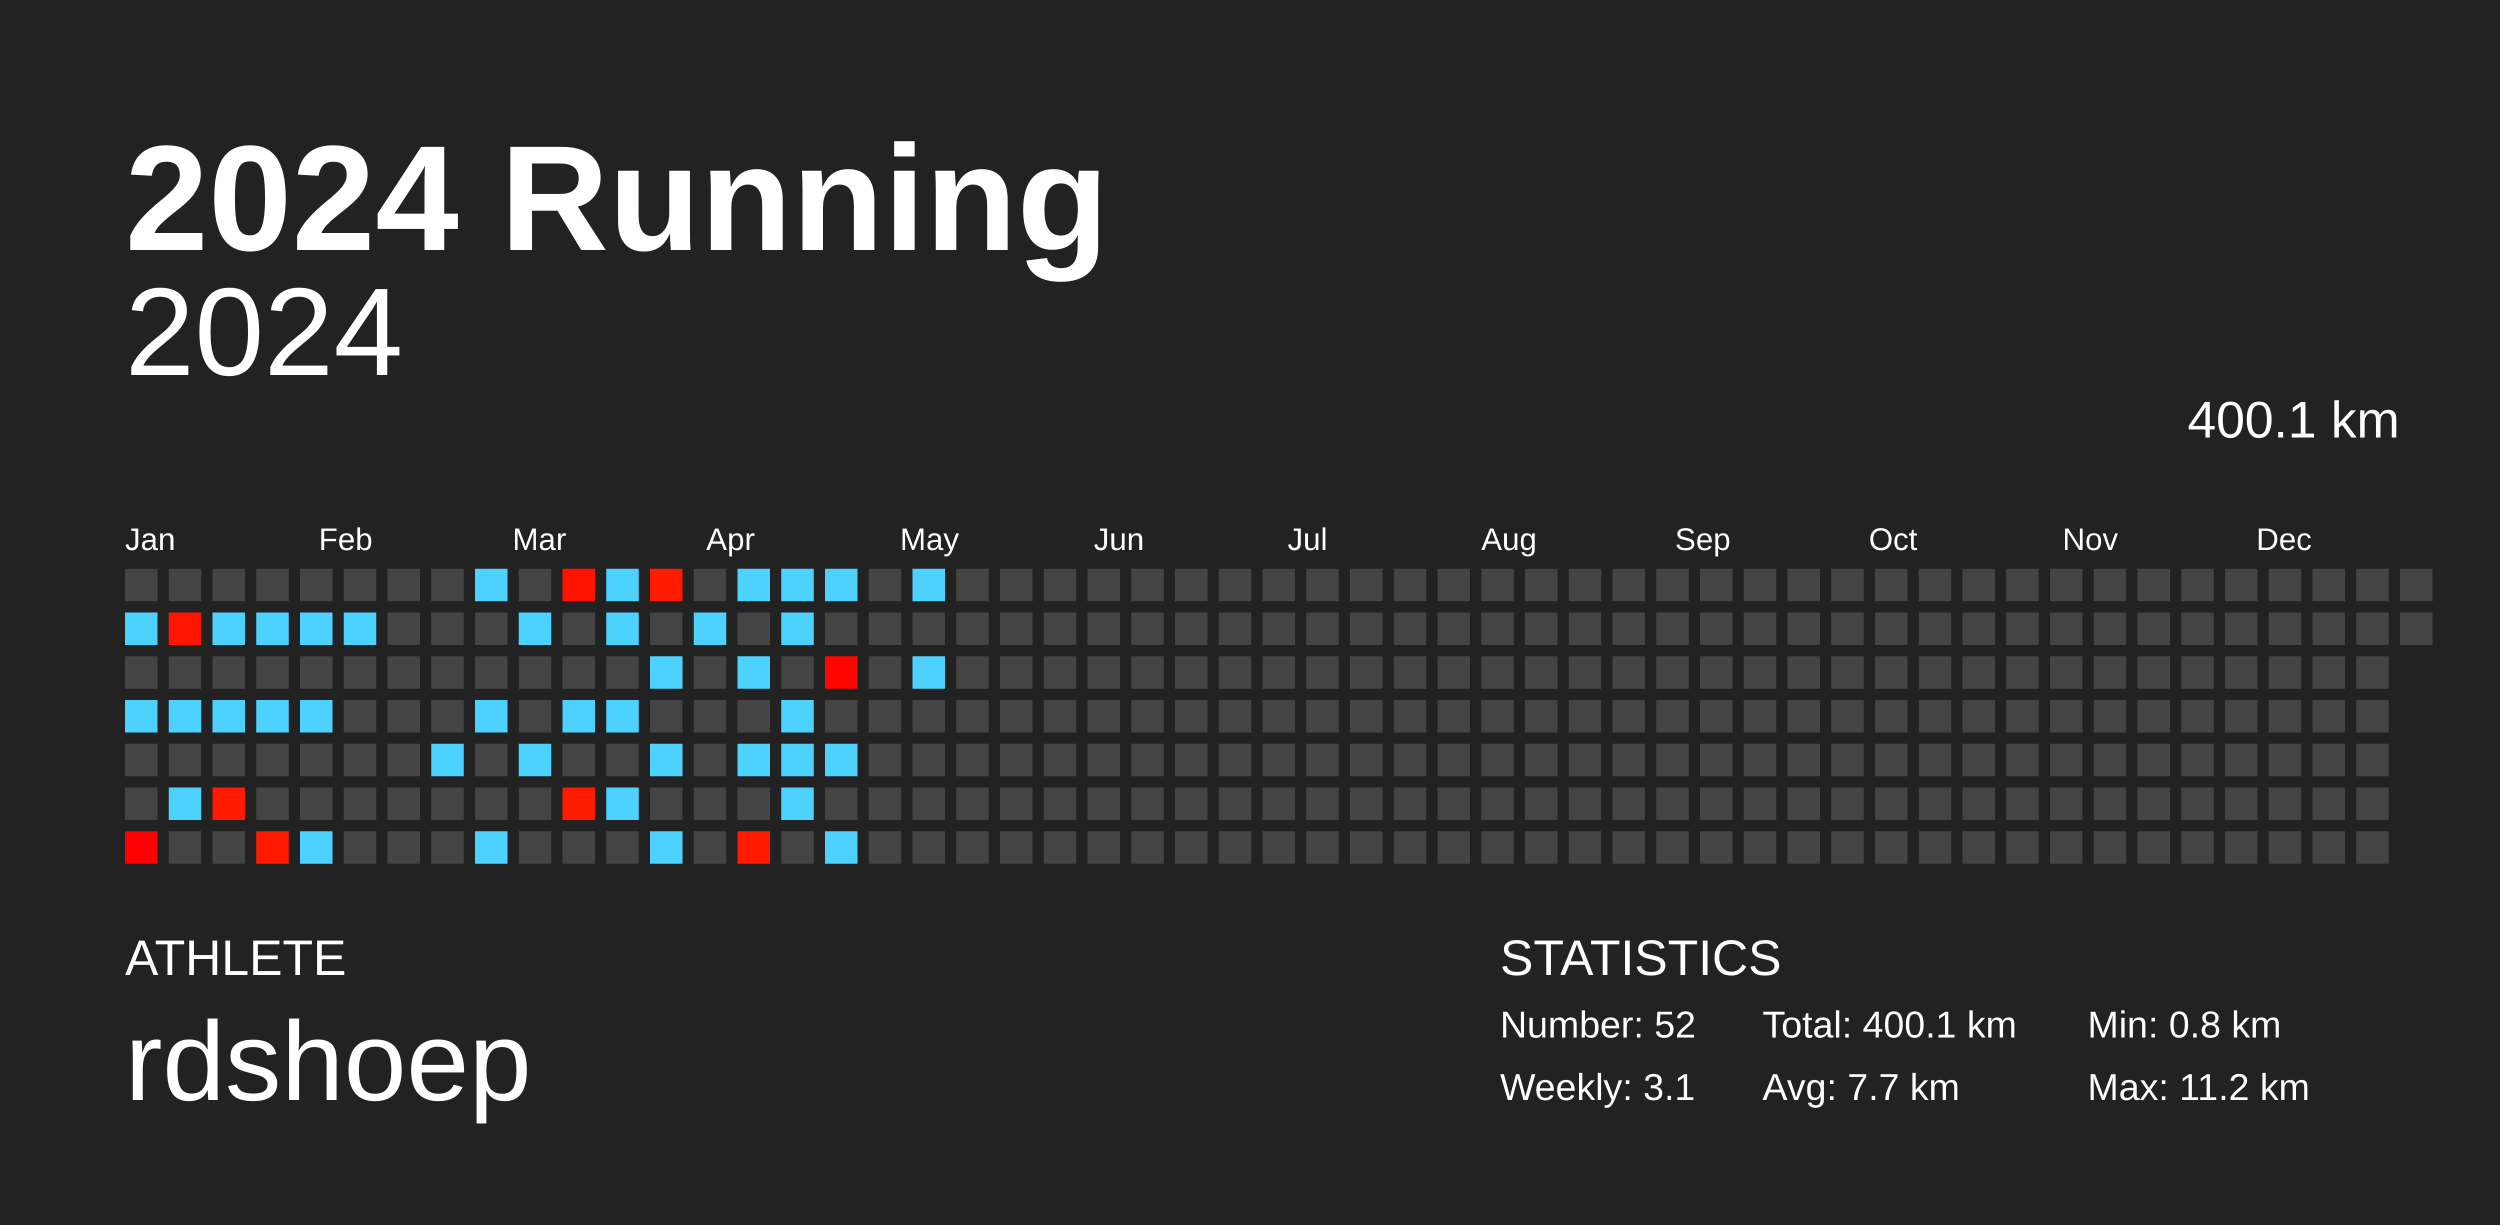
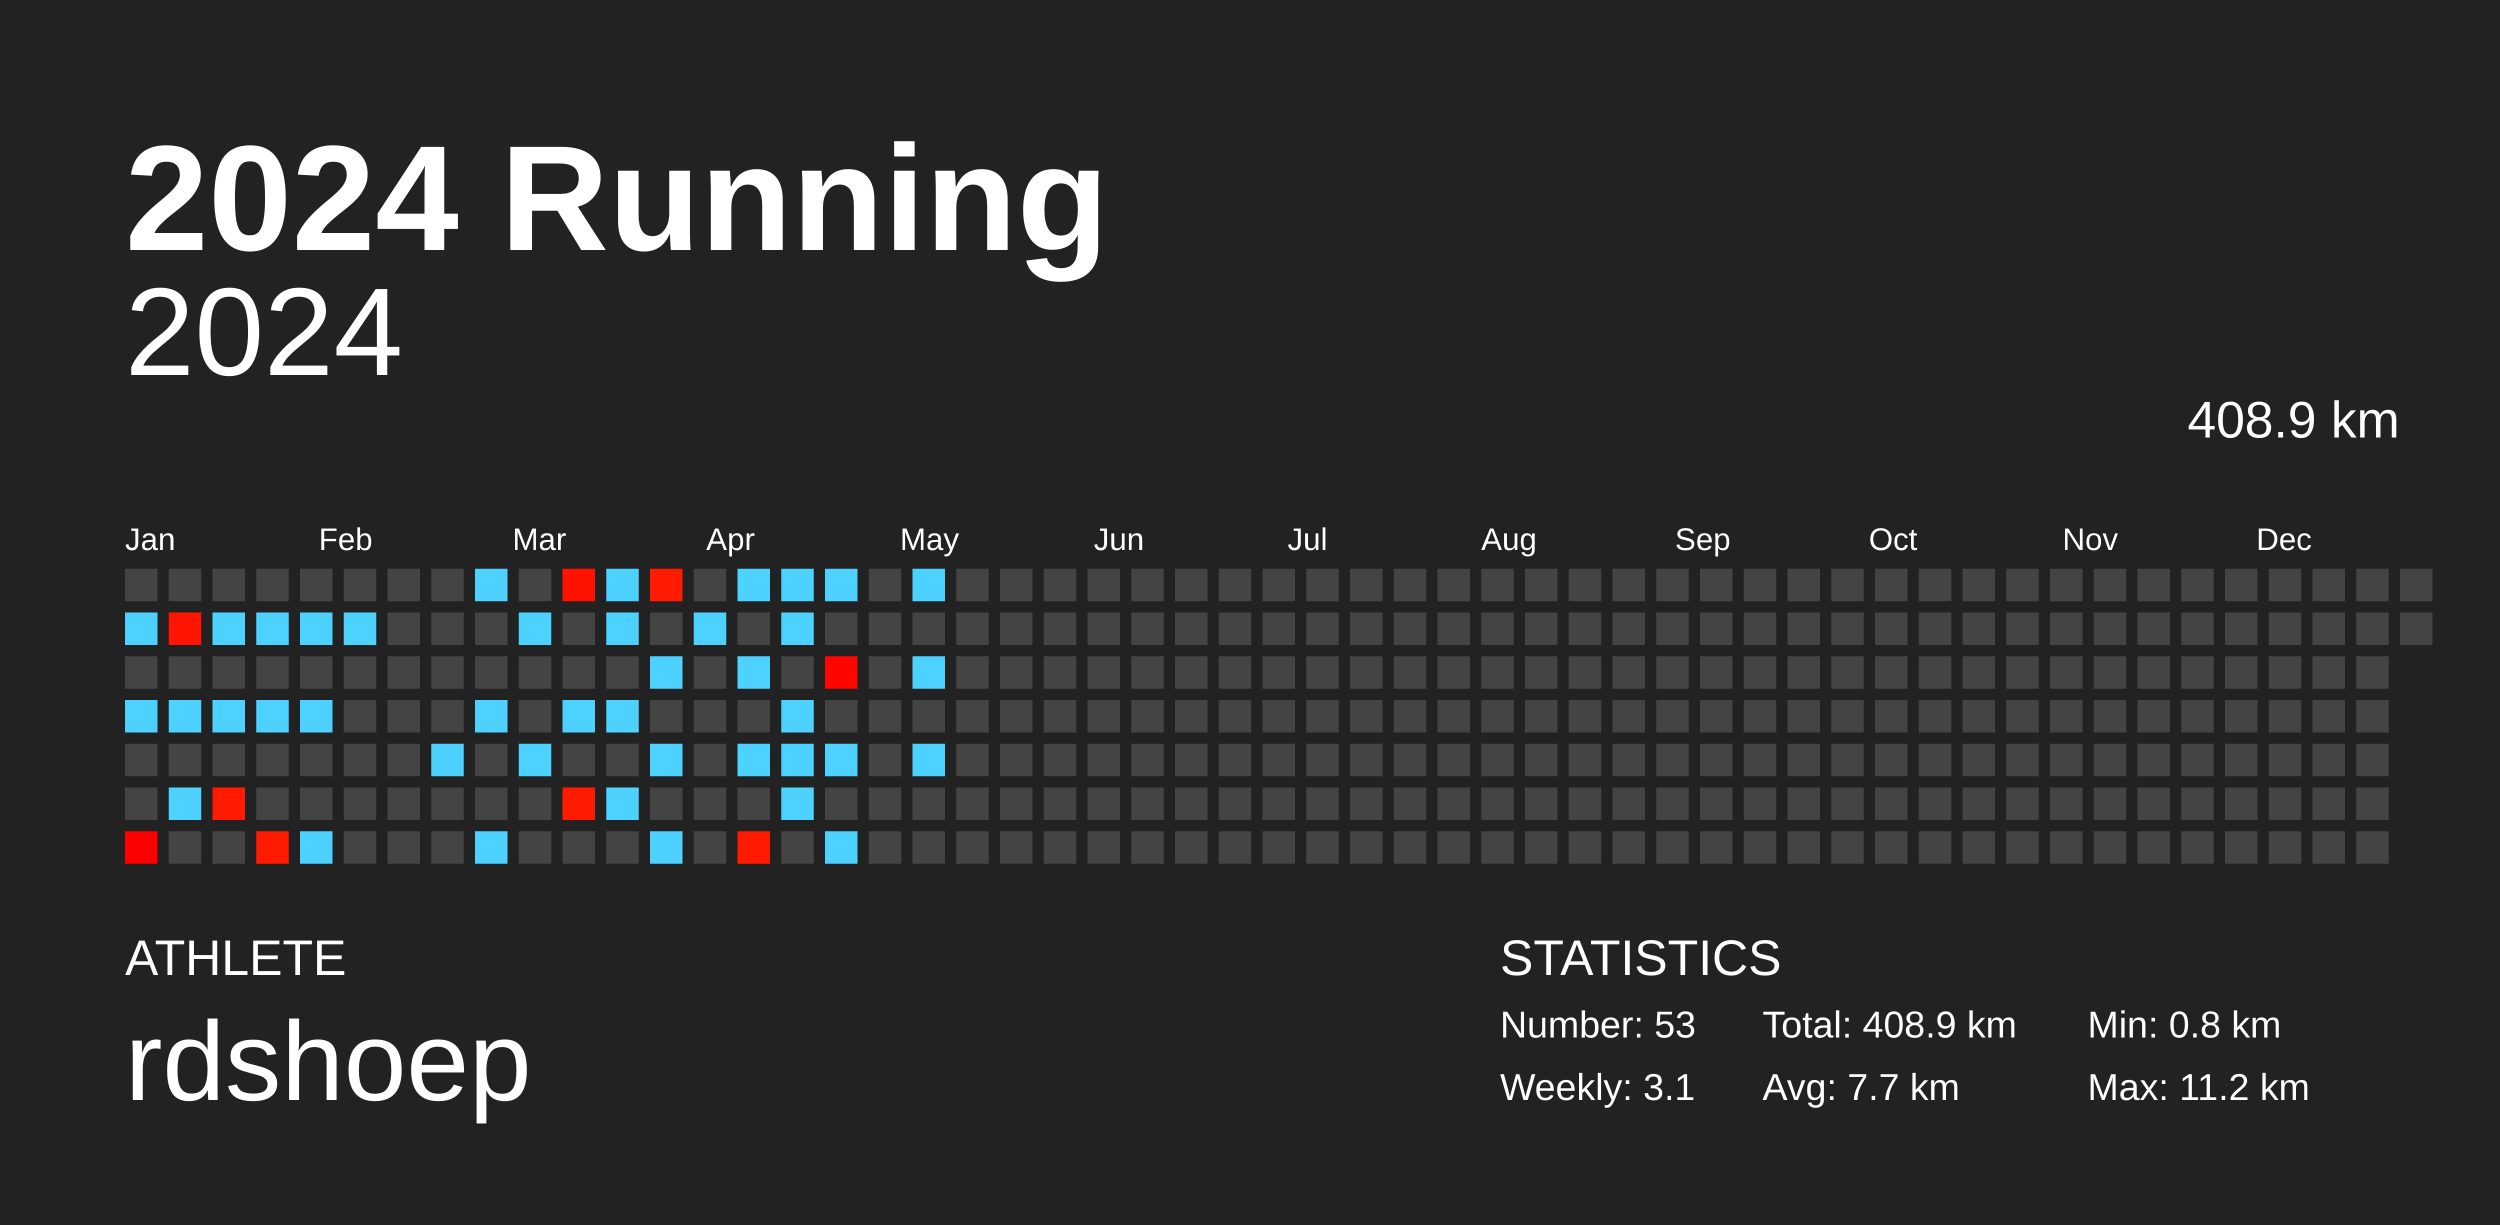
<svg xmlns="http://www.w3.org/2000/svg" baseProfile="full" height="98mm" version="1.1" viewBox="0,0,200,98" width="200mm">
  <defs />
  <rect fill="#222222" height="98" width="200" x="0" y="0" />
  <text fill="#FFFFFF" style="font-size:12px; font-family:Arial; font-weight:bold;" x="10" y="20">2024 Running</text>
  <text fill="#FFFFFF" style="font-size:4px; font-family:Arial" x="10" y="78">ATHLETE</text>
  <text fill="#FFFFFF" style="font-size:9px; font-family:Arial" x="10" y="88">rdshoep</text>
  <text fill="#FFFFFF" style="font-size:4px; font-family:Arial" x="120" y="78">STATISTICS</text>
-   <text fill="#FFFFFF" style="font-size:3px; font-family:Arial" x="120" y="83">Number: 52</text>
+   <text fill="#FFFFFF" style="font-size:3px; font-family:Arial" x="120" y="83">Number: 53</text>
  <text fill="#FFFFFF" style="font-size:3px; font-family:Arial" x="120" y="88">Weekly: 3.1</text>
-   <text fill="#FFFFFF" style="font-size:3px; font-family:Arial" x="141" y="83">Total: 400.1 km</text>
+   <text fill="#FFFFFF" style="font-size:3px; font-family:Arial" x="141" y="83">Total: 408.9 km</text>
  <text fill="#FFFFFF" style="font-size:3px; font-family:Arial" x="141" y="88">Avg: 7.7 km</text>
  <text fill="#FFFFFF" style="font-size:3px; font-family:Arial" x="167" y="83">Min: 0.8 km</text>
  <text fill="#FFFFFF" style="font-size:3px; font-family:Arial" x="167" y="88">Max: 11.2 km</text>
  <text alignment-baseline="hanging" fill="#FFFFFF" style="font-size:10.0px; font-family:Arial;" x="10" y="30">2024</text>
-   <text alignment-baseline="hanging" fill="#FFFFFF" style="font-size:4.125px; font-family:Arial;" x="175" y="35">400.1 km</text>
+   <text alignment-baseline="hanging" fill="#FFFFFF" style="font-size:4.125px; font-family:Arial;" x="175" y="35">408.9 km</text>
  <text fill="#FFFFFF" style="font-size:2.5px; font-family:Arial" x="10.0" y="44">Jan</text>
  <text fill="#FFFFFF" style="font-size:2.5px; font-family:Arial" x="25.5" y="44">Feb</text>
  <text fill="#FFFFFF" style="font-size:2.5px; font-family:Arial" x="41.0" y="44">Mar</text>
  <text fill="#FFFFFF" style="font-size:2.5px; font-family:Arial" x="56.5" y="44">Apr</text>
  <text fill="#FFFFFF" style="font-size:2.5px; font-family:Arial" x="72.0" y="44">May</text>
  <text fill="#FFFFFF" style="font-size:2.5px; font-family:Arial" x="87.5" y="44">Jun</text>
  <text fill="#FFFFFF" style="font-size:2.5px; font-family:Arial" x="103.0" y="44">Jul</text>
  <text fill="#FFFFFF" style="font-size:2.5px; font-family:Arial" x="118.5" y="44">Aug</text>
  <text fill="#FFFFFF" style="font-size:2.5px; font-family:Arial" x="134.0" y="44">Sep</text>
  <text fill="#FFFFFF" style="font-size:2.5px; font-family:Arial" x="149.5" y="44">Oct</text>
  <text fill="#FFFFFF" style="font-size:2.5px; font-family:Arial" x="165.0" y="44">Nov</text>
  <text fill="#FFFFFF" style="font-size:2.5px; font-family:Arial" x="180.5" y="44">Dec</text>
  <rect fill="#444444" height="2.6" width="2.6" x="10.0" y="45.5" />
  <rect fill="#4dd2ff" height="2.6" width="2.6" x="10.0" y="49.0" />
  <rect fill="#444444" height="2.6" width="2.6" x="10.0" y="52.5" />
  <rect fill="#4dd2ff" height="2.6" width="2.6" x="10.0" y="56.0" />
  <rect fill="#444444" height="2.6" width="2.6" x="10.0" y="59.5" />
  <rect fill="#444444" height="2.6" width="2.6" x="10.0" y="63.0" />
  <rect fill="#ff0000" height="2.6" width="2.6" x="10.0" y="66.5" />
  <rect fill="#444444" height="2.6" width="2.6" x="13.5" y="45.5" />
  <rect fill="#ff1500" height="2.6" width="2.6" x="13.5" y="49.0" />
  <rect fill="#444444" height="2.6" width="2.6" x="13.5" y="52.5" />
  <rect fill="#4dd2ff" height="2.6" width="2.6" x="13.5" y="56.0" />
  <rect fill="#444444" height="2.6" width="2.6" x="13.5" y="59.5" />
  <rect fill="#4dd2ff" height="2.6" width="2.6" x="13.5" y="63.0" />
  <rect fill="#444444" height="2.6" width="2.6" x="13.5" y="66.5" />
  <rect fill="#444444" height="2.6" width="2.6" x="17.0" y="45.5" />
  <rect fill="#4dd2ff" height="2.6" width="2.6" x="17.0" y="49.0" />
  <rect fill="#444444" height="2.6" width="2.6" x="17.0" y="52.5" />
  <rect fill="#4dd2ff" height="2.6" width="2.6" x="17.0" y="56.0" />
  <rect fill="#444444" height="2.6" width="2.6" x="17.0" y="59.5" />
  <rect fill="#ff1a00" height="2.6" width="2.6" x="17.0" y="63.0" />
  <rect fill="#444444" height="2.6" width="2.6" x="17.0" y="66.5" />
  <rect fill="#444444" height="2.6" width="2.6" x="20.5" y="45.5" />
  <rect fill="#4dd2ff" height="2.6" width="2.6" x="20.5" y="49.0" />
  <rect fill="#444444" height="2.6" width="2.6" x="20.5" y="52.5" />
  <rect fill="#4dd2ff" height="2.6" width="2.6" x="20.5" y="56.0" />
  <rect fill="#444444" height="2.6" width="2.6" x="20.5" y="59.5" />
  <rect fill="#444444" height="2.6" width="2.6" x="20.5" y="63.0" />
  <rect fill="#ff1a00" height="2.6" width="2.6" x="20.5" y="66.5" />
  <rect fill="#444444" height="2.6" width="2.6" x="24.0" y="45.5" />
  <rect fill="#4dd2ff" height="2.6" width="2.6" x="24.0" y="49.0" />
  <rect fill="#444444" height="2.6" width="2.6" x="24.0" y="52.5" />
  <rect fill="#4dd2ff" height="2.6" width="2.6" x="24.0" y="56.0" />
  <rect fill="#444444" height="2.6" width="2.6" x="24.0" y="59.5" />
  <rect fill="#444444" height="2.6" width="2.6" x="24.0" y="63.0" />
  <rect fill="#4dd2ff" height="2.6" width="2.6" x="24.0" y="66.5" />
  <rect fill="#444444" height="2.6" width="2.6" x="27.5" y="45.5" />
  <rect fill="#4dd2ff" height="2.6" width="2.6" x="27.5" y="49.0" />
  <rect fill="#444444" height="2.6" width="2.6" x="27.5" y="52.5" />
  <rect fill="#444444" height="2.6" width="2.6" x="27.5" y="56.0" />
  <rect fill="#444444" height="2.6" width="2.6" x="27.5" y="59.5" />
  <rect fill="#444444" height="2.6" width="2.6" x="27.5" y="63.0" />
  <rect fill="#444444" height="2.6" width="2.6" x="27.5" y="66.5" />
  <rect fill="#444444" height="2.6" width="2.6" x="31.0" y="45.5" />
  <rect fill="#444444" height="2.6" width="2.6" x="31.0" y="49.0" />
  <rect fill="#444444" height="2.6" width="2.6" x="31.0" y="52.5" />
  <rect fill="#444444" height="2.6" width="2.6" x="31.0" y="56.0" />
  <rect fill="#444444" height="2.6" width="2.6" x="31.0" y="59.5" />
  <rect fill="#444444" height="2.6" width="2.6" x="31.0" y="63.0" />
  <rect fill="#444444" height="2.6" width="2.6" x="31.0" y="66.5" />
  <rect fill="#444444" height="2.6" width="2.6" x="34.5" y="45.5" />
  <rect fill="#444444" height="2.6" width="2.6" x="34.5" y="49.0" />
  <rect fill="#444444" height="2.6" width="2.6" x="34.5" y="52.5" />
  <rect fill="#444444" height="2.6" width="2.6" x="34.5" y="56.0" />
  <rect fill="#4dd2ff" height="2.6" width="2.6" x="34.5" y="59.5" />
  <rect fill="#444444" height="2.6" width="2.6" x="34.5" y="63.0" />
  <rect fill="#444444" height="2.6" width="2.6" x="34.5" y="66.5" />
  <rect fill="#4dd2ff" height="2.6" width="2.6" x="38.0" y="45.5" />
  <rect fill="#444444" height="2.6" width="2.6" x="38.0" y="49.0" />
  <rect fill="#444444" height="2.6" width="2.6" x="38.0" y="52.5" />
  <rect fill="#4dd2ff" height="2.6" width="2.6" x="38.0" y="56.0" />
  <rect fill="#444444" height="2.6" width="2.6" x="38.0" y="59.5" />
  <rect fill="#444444" height="2.6" width="2.6" x="38.0" y="63.0" />
  <rect fill="#4dd2ff" height="2.6" width="2.6" x="38.0" y="66.5" />
  <rect fill="#444444" height="2.6" width="2.6" x="41.5" y="45.5" />
  <rect fill="#4dd2ff" height="2.6" width="2.6" x="41.5" y="49.0" />
  <rect fill="#444444" height="2.6" width="2.6" x="41.5" y="52.5" />
  <rect fill="#444444" height="2.6" width="2.6" x="41.5" y="56.0" />
  <rect fill="#4dd2ff" height="2.6" width="2.6" x="41.5" y="59.5" />
  <rect fill="#444444" height="2.6" width="2.6" x="41.5" y="63.0" />
  <rect fill="#444444" height="2.6" width="2.6" x="41.5" y="66.5" />
  <rect fill="#ff1300" height="2.6" width="2.6" x="45.0" y="45.5" />
  <rect fill="#444444" height="2.6" width="2.6" x="45.0" y="49.0" />
  <rect fill="#444444" height="2.6" width="2.6" x="45.0" y="52.5" />
  <rect fill="#4dd2ff" height="2.6" width="2.6" x="45.0" y="56.0" />
  <rect fill="#444444" height="2.6" width="2.6" x="45.0" y="59.5" />
  <rect fill="#ff1b00" height="2.6" width="2.6" x="45.0" y="63.0" />
  <rect fill="#444444" height="2.6" width="2.6" x="45.0" y="66.5" />
  <rect fill="#4dd2ff" height="2.6" width="2.6" x="48.5" y="45.5" />
  <rect fill="#4dd2ff" height="2.6" width="2.6" x="48.5" y="49.0" />
  <rect fill="#444444" height="2.6" width="2.6" x="48.5" y="52.5" />
  <rect fill="#4dd2ff" height="2.6" width="2.6" x="48.5" y="56.0" />
  <rect fill="#444444" height="2.6" width="2.6" x="48.5" y="59.5" />
  <rect fill="#4dd2ff" height="2.6" width="2.6" x="48.5" y="63.0" />
  <rect fill="#444444" height="2.6" width="2.6" x="48.5" y="66.5" />
  <rect fill="#ff1b00" height="2.6" width="2.6" x="52.0" y="45.5" />
  <rect fill="#444444" height="2.6" width="2.6" x="52.0" y="49.0" />
  <rect fill="#4dd2ff" height="2.6" width="2.6" x="52.0" y="52.5" />
  <rect fill="#444444" height="2.6" width="2.6" x="52.0" y="56.0" />
  <rect fill="#4dd2ff" height="2.6" width="2.6" x="52.0" y="59.5" />
  <rect fill="#444444" height="2.6" width="2.6" x="52.0" y="63.0" />
  <rect fill="#4dd2ff" height="2.6" width="2.6" x="52.0" y="66.5" />
  <rect fill="#444444" height="2.6" width="2.6" x="55.5" y="45.5" />
  <rect fill="#4dd2ff" height="2.6" width="2.6" x="55.5" y="49.0" />
  <rect fill="#444444" height="2.6" width="2.6" x="55.5" y="52.5" />
  <rect fill="#444444" height="2.6" width="2.6" x="55.5" y="56.0" />
  <rect fill="#444444" height="2.6" width="2.6" x="55.5" y="59.5" />
  <rect fill="#444444" height="2.6" width="2.6" x="55.5" y="63.0" />
  <rect fill="#444444" height="2.6" width="2.6" x="55.5" y="66.5" />
  <rect fill="#4dd2ff" height="2.6" width="2.6" x="59.0" y="45.5" />
  <rect fill="#444444" height="2.6" width="2.6" x="59.0" y="49.0" />
  <rect fill="#4dd2ff" height="2.6" width="2.6" x="59.0" y="52.5" />
  <rect fill="#444444" height="2.6" width="2.6" x="59.0" y="56.0" />
  <rect fill="#4dd2ff" height="2.6" width="2.6" x="59.0" y="59.5" />
  <rect fill="#444444" height="2.6" width="2.6" x="59.0" y="63.0" />
  <rect fill="#ff1a00" height="2.6" width="2.6" x="59.0" y="66.5" />
  <rect fill="#4dd2ff" height="2.6" width="2.6" x="62.5" y="45.5" />
  <rect fill="#4dd2ff" height="2.6" width="2.6" x="62.5" y="49.0" />
  <rect fill="#444444" height="2.6" width="2.6" x="62.5" y="52.5" />
  <rect fill="#4dd2ff" height="2.6" width="2.6" x="62.5" y="56.0" />
  <rect fill="#4dd2ff" height="2.6" width="2.6" x="62.5" y="59.5" />
  <rect fill="#4dd2ff" height="2.6" width="2.6" x="62.5" y="63.0" />
  <rect fill="#444444" height="2.6" width="2.6" x="62.5" y="66.5" />
  <rect fill="#4dd2ff" height="2.6" width="2.6" x="66.0" y="45.5" />
  <rect fill="#444444" height="2.6" width="2.6" x="66.0" y="49.0" />
  <rect fill="#ff0500" height="2.6" width="2.6" x="66.0" y="52.5" />
  <rect fill="#444444" height="2.6" width="2.6" x="66.0" y="56.0" />
  <rect fill="#4dd2ff" height="2.6" width="2.6" x="66.0" y="59.5" />
  <rect fill="#444444" height="2.6" width="2.6" x="66.0" y="63.0" />
  <rect fill="#4dd2ff" height="2.6" width="2.6" x="66.0" y="66.5" />
  <rect fill="#444444" height="2.6" width="2.6" x="69.5" y="45.5" />
  <rect fill="#444444" height="2.6" width="2.6" x="69.5" y="49.0" />
  <rect fill="#444444" height="2.6" width="2.6" x="69.5" y="52.5" />
  <rect fill="#444444" height="2.6" width="2.6" x="69.5" y="56.0" />
  <rect fill="#444444" height="2.6" width="2.6" x="69.5" y="59.5" />
  <rect fill="#444444" height="2.6" width="2.6" x="69.5" y="63.0" />
  <rect fill="#444444" height="2.6" width="2.6" x="69.5" y="66.5" />
  <rect fill="#4dd2ff" height="2.6" width="2.6" x="73.0" y="45.5" />
  <rect fill="#444444" height="2.6" width="2.6" x="73.0" y="49.0" />
  <rect fill="#4dd2ff" height="2.6" width="2.6" x="73.0" y="52.5" />
  <rect fill="#444444" height="2.6" width="2.6" x="73.0" y="56.0" />
-   <rect fill="#444444" height="2.6" width="2.6" x="73.0" y="59.5" />
+   <rect fill="#4dd2ff" height="2.6" width="2.6" x="73.0" y="59.5" />
  <rect fill="#444444" height="2.6" width="2.6" x="73.0" y="63.0" />
  <rect fill="#444444" height="2.6" width="2.6" x="73.0" y="66.5" />
  <rect fill="#444444" height="2.6" width="2.6" x="76.5" y="45.5" />
  <rect fill="#444444" height="2.6" width="2.6" x="76.5" y="49.0" />
  <rect fill="#444444" height="2.6" width="2.6" x="76.5" y="52.5" />
  <rect fill="#444444" height="2.6" width="2.6" x="76.5" y="56.0" />
  <rect fill="#444444" height="2.6" width="2.6" x="76.5" y="59.5" />
  <rect fill="#444444" height="2.6" width="2.6" x="76.5" y="63.0" />
  <rect fill="#444444" height="2.6" width="2.6" x="76.5" y="66.5" />
  <rect fill="#444444" height="2.6" width="2.6" x="80.0" y="45.5" />
  <rect fill="#444444" height="2.6" width="2.6" x="80.0" y="49.0" />
  <rect fill="#444444" height="2.6" width="2.6" x="80.0" y="52.5" />
  <rect fill="#444444" height="2.6" width="2.6" x="80.0" y="56.0" />
  <rect fill="#444444" height="2.6" width="2.6" x="80.0" y="59.5" />
  <rect fill="#444444" height="2.6" width="2.6" x="80.0" y="63.0" />
  <rect fill="#444444" height="2.6" width="2.6" x="80.0" y="66.5" />
  <rect fill="#444444" height="2.6" width="2.6" x="83.5" y="45.5" />
  <rect fill="#444444" height="2.6" width="2.6" x="83.5" y="49.0" />
  <rect fill="#444444" height="2.6" width="2.6" x="83.5" y="52.5" />
  <rect fill="#444444" height="2.6" width="2.6" x="83.5" y="56.0" />
  <rect fill="#444444" height="2.6" width="2.6" x="83.5" y="59.5" />
  <rect fill="#444444" height="2.6" width="2.6" x="83.5" y="63.0" />
  <rect fill="#444444" height="2.6" width="2.6" x="83.5" y="66.5" />
  <rect fill="#444444" height="2.6" width="2.6" x="87.0" y="45.5" />
  <rect fill="#444444" height="2.6" width="2.6" x="87.0" y="49.0" />
  <rect fill="#444444" height="2.6" width="2.6" x="87.0" y="52.5" />
  <rect fill="#444444" height="2.6" width="2.6" x="87.0" y="56.0" />
  <rect fill="#444444" height="2.6" width="2.6" x="87.0" y="59.5" />
  <rect fill="#444444" height="2.6" width="2.6" x="87.0" y="63.0" />
  <rect fill="#444444" height="2.6" width="2.6" x="87.0" y="66.5" />
  <rect fill="#444444" height="2.6" width="2.6" x="90.5" y="45.5" />
  <rect fill="#444444" height="2.6" width="2.6" x="90.5" y="49.0" />
  <rect fill="#444444" height="2.6" width="2.6" x="90.5" y="52.5" />
  <rect fill="#444444" height="2.6" width="2.6" x="90.5" y="56.0" />
  <rect fill="#444444" height="2.6" width="2.6" x="90.5" y="59.5" />
  <rect fill="#444444" height="2.6" width="2.6" x="90.5" y="63.0" />
  <rect fill="#444444" height="2.6" width="2.6" x="90.5" y="66.5" />
  <rect fill="#444444" height="2.6" width="2.6" x="94.0" y="45.5" />
  <rect fill="#444444" height="2.6" width="2.6" x="94.0" y="49.0" />
  <rect fill="#444444" height="2.6" width="2.6" x="94.0" y="52.5" />
  <rect fill="#444444" height="2.6" width="2.6" x="94.0" y="56.0" />
  <rect fill="#444444" height="2.6" width="2.6" x="94.0" y="59.5" />
  <rect fill="#444444" height="2.6" width="2.6" x="94.0" y="63.0" />
  <rect fill="#444444" height="2.6" width="2.6" x="94.0" y="66.5" />
  <rect fill="#444444" height="2.6" width="2.6" x="97.5" y="45.5" />
  <rect fill="#444444" height="2.6" width="2.6" x="97.5" y="49.0" />
  <rect fill="#444444" height="2.6" width="2.6" x="97.5" y="52.5" />
  <rect fill="#444444" height="2.6" width="2.6" x="97.5" y="56.0" />
  <rect fill="#444444" height="2.6" width="2.6" x="97.5" y="59.5" />
  <rect fill="#444444" height="2.6" width="2.6" x="97.5" y="63.0" />
  <rect fill="#444444" height="2.6" width="2.6" x="97.5" y="66.5" />
  <rect fill="#444444" height="2.6" width="2.6" x="101.0" y="45.5" />
  <rect fill="#444444" height="2.6" width="2.6" x="101.0" y="49.0" />
  <rect fill="#444444" height="2.6" width="2.6" x="101.0" y="52.5" />
  <rect fill="#444444" height="2.6" width="2.6" x="101.0" y="56.0" />
  <rect fill="#444444" height="2.6" width="2.6" x="101.0" y="59.5" />
  <rect fill="#444444" height="2.6" width="2.6" x="101.0" y="63.0" />
  <rect fill="#444444" height="2.6" width="2.6" x="101.0" y="66.5" />
  <rect fill="#444444" height="2.6" width="2.6" x="104.5" y="45.5" />
  <rect fill="#444444" height="2.6" width="2.6" x="104.5" y="49.0" />
  <rect fill="#444444" height="2.6" width="2.6" x="104.5" y="52.5" />
  <rect fill="#444444" height="2.6" width="2.6" x="104.5" y="56.0" />
  <rect fill="#444444" height="2.6" width="2.6" x="104.5" y="59.5" />
  <rect fill="#444444" height="2.6" width="2.6" x="104.5" y="63.0" />
  <rect fill="#444444" height="2.6" width="2.6" x="104.5" y="66.5" />
  <rect fill="#444444" height="2.6" width="2.6" x="108.0" y="45.5" />
  <rect fill="#444444" height="2.6" width="2.6" x="108.0" y="49.0" />
  <rect fill="#444444" height="2.6" width="2.6" x="108.0" y="52.5" />
  <rect fill="#444444" height="2.6" width="2.6" x="108.0" y="56.0" />
  <rect fill="#444444" height="2.6" width="2.6" x="108.0" y="59.5" />
  <rect fill="#444444" height="2.6" width="2.6" x="108.0" y="63.0" />
  <rect fill="#444444" height="2.6" width="2.6" x="108.0" y="66.5" />
  <rect fill="#444444" height="2.6" width="2.6" x="111.5" y="45.5" />
  <rect fill="#444444" height="2.6" width="2.6" x="111.5" y="49.0" />
  <rect fill="#444444" height="2.6" width="2.6" x="111.5" y="52.5" />
  <rect fill="#444444" height="2.6" width="2.6" x="111.5" y="56.0" />
  <rect fill="#444444" height="2.6" width="2.6" x="111.5" y="59.5" />
  <rect fill="#444444" height="2.6" width="2.6" x="111.5" y="63.0" />
  <rect fill="#444444" height="2.6" width="2.6" x="111.5" y="66.5" />
  <rect fill="#444444" height="2.6" width="2.6" x="115.0" y="45.5" />
  <rect fill="#444444" height="2.6" width="2.6" x="115.0" y="49.0" />
  <rect fill="#444444" height="2.6" width="2.6" x="115.0" y="52.5" />
  <rect fill="#444444" height="2.6" width="2.6" x="115.0" y="56.0" />
  <rect fill="#444444" height="2.6" width="2.6" x="115.0" y="59.5" />
  <rect fill="#444444" height="2.6" width="2.6" x="115.0" y="63.0" />
  <rect fill="#444444" height="2.6" width="2.6" x="115.0" y="66.5" />
  <rect fill="#444444" height="2.6" width="2.6" x="118.5" y="45.5" />
  <rect fill="#444444" height="2.6" width="2.6" x="118.5" y="49.0" />
  <rect fill="#444444" height="2.6" width="2.6" x="118.5" y="52.5" />
  <rect fill="#444444" height="2.6" width="2.6" x="118.5" y="56.0" />
  <rect fill="#444444" height="2.6" width="2.6" x="118.5" y="59.5" />
  <rect fill="#444444" height="2.6" width="2.6" x="118.5" y="63.0" />
  <rect fill="#444444" height="2.6" width="2.6" x="118.5" y="66.5" />
  <rect fill="#444444" height="2.6" width="2.6" x="122.0" y="45.5" />
  <rect fill="#444444" height="2.6" width="2.6" x="122.0" y="49.0" />
  <rect fill="#444444" height="2.6" width="2.6" x="122.0" y="52.5" />
  <rect fill="#444444" height="2.6" width="2.6" x="122.0" y="56.0" />
  <rect fill="#444444" height="2.6" width="2.6" x="122.0" y="59.5" />
  <rect fill="#444444" height="2.6" width="2.6" x="122.0" y="63.0" />
  <rect fill="#444444" height="2.6" width="2.6" x="122.0" y="66.5" />
  <rect fill="#444444" height="2.6" width="2.6" x="125.5" y="45.5" />
  <rect fill="#444444" height="2.6" width="2.6" x="125.5" y="49.0" />
  <rect fill="#444444" height="2.6" width="2.6" x="125.5" y="52.5" />
  <rect fill="#444444" height="2.6" width="2.6" x="125.5" y="56.0" />
  <rect fill="#444444" height="2.6" width="2.6" x="125.5" y="59.5" />
  <rect fill="#444444" height="2.6" width="2.6" x="125.5" y="63.0" />
  <rect fill="#444444" height="2.6" width="2.6" x="125.5" y="66.5" />
  <rect fill="#444444" height="2.6" width="2.6" x="129.0" y="45.5" />
  <rect fill="#444444" height="2.6" width="2.6" x="129.0" y="49.0" />
  <rect fill="#444444" height="2.6" width="2.6" x="129.0" y="52.5" />
  <rect fill="#444444" height="2.6" width="2.6" x="129.0" y="56.0" />
  <rect fill="#444444" height="2.6" width="2.6" x="129.0" y="59.5" />
  <rect fill="#444444" height="2.6" width="2.6" x="129.0" y="63.0" />
  <rect fill="#444444" height="2.6" width="2.6" x="129.0" y="66.5" />
  <rect fill="#444444" height="2.6" width="2.6" x="132.5" y="45.5" />
  <rect fill="#444444" height="2.6" width="2.6" x="132.5" y="49.0" />
  <rect fill="#444444" height="2.6" width="2.6" x="132.5" y="52.5" />
  <rect fill="#444444" height="2.6" width="2.6" x="132.5" y="56.0" />
  <rect fill="#444444" height="2.6" width="2.6" x="132.5" y="59.5" />
  <rect fill="#444444" height="2.6" width="2.6" x="132.5" y="63.0" />
  <rect fill="#444444" height="2.6" width="2.6" x="132.5" y="66.5" />
  <rect fill="#444444" height="2.6" width="2.6" x="136.0" y="45.5" />
  <rect fill="#444444" height="2.6" width="2.6" x="136.0" y="49.0" />
  <rect fill="#444444" height="2.6" width="2.6" x="136.0" y="52.5" />
  <rect fill="#444444" height="2.6" width="2.6" x="136.0" y="56.0" />
  <rect fill="#444444" height="2.6" width="2.6" x="136.0" y="59.5" />
  <rect fill="#444444" height="2.6" width="2.6" x="136.0" y="63.0" />
  <rect fill="#444444" height="2.6" width="2.6" x="136.0" y="66.5" />
  <rect fill="#444444" height="2.6" width="2.6" x="139.5" y="45.5" />
  <rect fill="#444444" height="2.6" width="2.6" x="139.5" y="49.0" />
  <rect fill="#444444" height="2.6" width="2.6" x="139.5" y="52.5" />
  <rect fill="#444444" height="2.6" width="2.6" x="139.5" y="56.0" />
  <rect fill="#444444" height="2.6" width="2.6" x="139.5" y="59.5" />
  <rect fill="#444444" height="2.6" width="2.6" x="139.5" y="63.0" />
  <rect fill="#444444" height="2.6" width="2.6" x="139.5" y="66.5" />
  <rect fill="#444444" height="2.6" width="2.6" x="143.0" y="45.5" />
  <rect fill="#444444" height="2.6" width="2.6" x="143.0" y="49.0" />
  <rect fill="#444444" height="2.6" width="2.6" x="143.0" y="52.5" />
  <rect fill="#444444" height="2.6" width="2.6" x="143.0" y="56.0" />
  <rect fill="#444444" height="2.6" width="2.6" x="143.0" y="59.5" />
  <rect fill="#444444" height="2.6" width="2.6" x="143.0" y="63.0" />
  <rect fill="#444444" height="2.6" width="2.6" x="143.0" y="66.5" />
  <rect fill="#444444" height="2.6" width="2.6" x="146.5" y="45.5" />
  <rect fill="#444444" height="2.6" width="2.6" x="146.5" y="49.0" />
  <rect fill="#444444" height="2.6" width="2.6" x="146.5" y="52.5" />
  <rect fill="#444444" height="2.6" width="2.6" x="146.5" y="56.0" />
  <rect fill="#444444" height="2.6" width="2.6" x="146.5" y="59.5" />
  <rect fill="#444444" height="2.6" width="2.6" x="146.5" y="63.0" />
  <rect fill="#444444" height="2.6" width="2.6" x="146.5" y="66.5" />
  <rect fill="#444444" height="2.6" width="2.6" x="150.0" y="45.5" />
  <rect fill="#444444" height="2.6" width="2.6" x="150.0" y="49.0" />
  <rect fill="#444444" height="2.6" width="2.6" x="150.0" y="52.5" />
  <rect fill="#444444" height="2.6" width="2.6" x="150.0" y="56.0" />
  <rect fill="#444444" height="2.6" width="2.6" x="150.0" y="59.5" />
  <rect fill="#444444" height="2.6" width="2.6" x="150.0" y="63.0" />
  <rect fill="#444444" height="2.6" width="2.6" x="150.0" y="66.5" />
  <rect fill="#444444" height="2.6" width="2.6" x="153.5" y="45.5" />
  <rect fill="#444444" height="2.6" width="2.6" x="153.5" y="49.0" />
  <rect fill="#444444" height="2.6" width="2.6" x="153.5" y="52.5" />
  <rect fill="#444444" height="2.6" width="2.6" x="153.5" y="56.0" />
  <rect fill="#444444" height="2.6" width="2.6" x="153.5" y="59.5" />
  <rect fill="#444444" height="2.6" width="2.6" x="153.5" y="63.0" />
  <rect fill="#444444" height="2.6" width="2.6" x="153.5" y="66.5" />
  <rect fill="#444444" height="2.6" width="2.6" x="157.0" y="45.5" />
  <rect fill="#444444" height="2.6" width="2.6" x="157.0" y="49.0" />
  <rect fill="#444444" height="2.6" width="2.6" x="157.0" y="52.5" />
  <rect fill="#444444" height="2.6" width="2.6" x="157.0" y="56.0" />
  <rect fill="#444444" height="2.6" width="2.6" x="157.0" y="59.5" />
  <rect fill="#444444" height="2.6" width="2.6" x="157.0" y="63.0" />
  <rect fill="#444444" height="2.6" width="2.6" x="157.0" y="66.5" />
  <rect fill="#444444" height="2.6" width="2.6" x="160.5" y="45.5" />
  <rect fill="#444444" height="2.6" width="2.6" x="160.5" y="49.0" />
  <rect fill="#444444" height="2.6" width="2.6" x="160.5" y="52.5" />
  <rect fill="#444444" height="2.6" width="2.6" x="160.5" y="56.0" />
  <rect fill="#444444" height="2.6" width="2.6" x="160.5" y="59.5" />
  <rect fill="#444444" height="2.6" width="2.6" x="160.5" y="63.0" />
  <rect fill="#444444" height="2.6" width="2.6" x="160.5" y="66.5" />
  <rect fill="#444444" height="2.6" width="2.6" x="164.0" y="45.5" />
  <rect fill="#444444" height="2.6" width="2.6" x="164.0" y="49.0" />
  <rect fill="#444444" height="2.6" width="2.6" x="164.0" y="52.5" />
  <rect fill="#444444" height="2.6" width="2.6" x="164.0" y="56.0" />
  <rect fill="#444444" height="2.6" width="2.6" x="164.0" y="59.5" />
  <rect fill="#444444" height="2.6" width="2.6" x="164.0" y="63.0" />
  <rect fill="#444444" height="2.6" width="2.6" x="164.0" y="66.5" />
  <rect fill="#444444" height="2.6" width="2.6" x="167.5" y="45.5" />
  <rect fill="#444444" height="2.6" width="2.6" x="167.5" y="49.0" />
  <rect fill="#444444" height="2.6" width="2.6" x="167.5" y="52.5" />
  <rect fill="#444444" height="2.6" width="2.6" x="167.5" y="56.0" />
  <rect fill="#444444" height="2.6" width="2.6" x="167.5" y="59.5" />
  <rect fill="#444444" height="2.6" width="2.6" x="167.5" y="63.0" />
  <rect fill="#444444" height="2.6" width="2.6" x="167.5" y="66.5" />
  <rect fill="#444444" height="2.6" width="2.6" x="171.0" y="45.5" />
  <rect fill="#444444" height="2.6" width="2.6" x="171.0" y="49.0" />
  <rect fill="#444444" height="2.6" width="2.6" x="171.0" y="52.5" />
  <rect fill="#444444" height="2.6" width="2.6" x="171.0" y="56.0" />
  <rect fill="#444444" height="2.6" width="2.6" x="171.0" y="59.5" />
  <rect fill="#444444" height="2.6" width="2.6" x="171.0" y="63.0" />
  <rect fill="#444444" height="2.6" width="2.6" x="171.0" y="66.5" />
  <rect fill="#444444" height="2.6" width="2.6" x="174.5" y="45.5" />
  <rect fill="#444444" height="2.6" width="2.6" x="174.5" y="49.0" />
  <rect fill="#444444" height="2.6" width="2.6" x="174.5" y="52.5" />
  <rect fill="#444444" height="2.6" width="2.6" x="174.5" y="56.0" />
  <rect fill="#444444" height="2.6" width="2.6" x="174.5" y="59.5" />
  <rect fill="#444444" height="2.6" width="2.6" x="174.5" y="63.0" />
  <rect fill="#444444" height="2.6" width="2.6" x="174.5" y="66.5" />
  <rect fill="#444444" height="2.6" width="2.6" x="178.0" y="45.5" />
  <rect fill="#444444" height="2.6" width="2.6" x="178.0" y="49.0" />
  <rect fill="#444444" height="2.6" width="2.6" x="178.0" y="52.5" />
  <rect fill="#444444" height="2.6" width="2.6" x="178.0" y="56.0" />
  <rect fill="#444444" height="2.6" width="2.6" x="178.0" y="59.5" />
  <rect fill="#444444" height="2.6" width="2.6" x="178.0" y="63.0" />
  <rect fill="#444444" height="2.6" width="2.6" x="178.0" y="66.5" />
  <rect fill="#444444" height="2.6" width="2.6" x="181.5" y="45.5" />
  <rect fill="#444444" height="2.6" width="2.6" x="181.5" y="49.0" />
  <rect fill="#444444" height="2.6" width="2.6" x="181.5" y="52.5" />
  <rect fill="#444444" height="2.6" width="2.6" x="181.5" y="56.0" />
  <rect fill="#444444" height="2.6" width="2.6" x="181.5" y="59.5" />
  <rect fill="#444444" height="2.6" width="2.6" x="181.5" y="63.0" />
  <rect fill="#444444" height="2.6" width="2.6" x="181.5" y="66.5" />
  <rect fill="#444444" height="2.6" width="2.6" x="185.0" y="45.5" />
  <rect fill="#444444" height="2.6" width="2.6" x="185.0" y="49.0" />
  <rect fill="#444444" height="2.6" width="2.6" x="185.0" y="52.5" />
  <rect fill="#444444" height="2.6" width="2.6" x="185.0" y="56.0" />
  <rect fill="#444444" height="2.6" width="2.6" x="185.0" y="59.5" />
  <rect fill="#444444" height="2.6" width="2.6" x="185.0" y="63.0" />
  <rect fill="#444444" height="2.6" width="2.6" x="185.0" y="66.5" />
  <rect fill="#444444" height="2.6" width="2.6" x="188.5" y="45.5" />
  <rect fill="#444444" height="2.6" width="2.6" x="188.5" y="49.0" />
  <rect fill="#444444" height="2.6" width="2.6" x="188.5" y="52.5" />
  <rect fill="#444444" height="2.6" width="2.6" x="188.5" y="56.0" />
  <rect fill="#444444" height="2.6" width="2.6" x="188.5" y="59.5" />
  <rect fill="#444444" height="2.6" width="2.6" x="188.5" y="63.0" />
  <rect fill="#444444" height="2.6" width="2.6" x="188.5" y="66.5" />
  <rect fill="#444444" height="2.6" width="2.6" x="192.0" y="45.5" />
  <rect fill="#444444" height="2.6" width="2.6" x="192.0" y="49.0" />
</svg>
